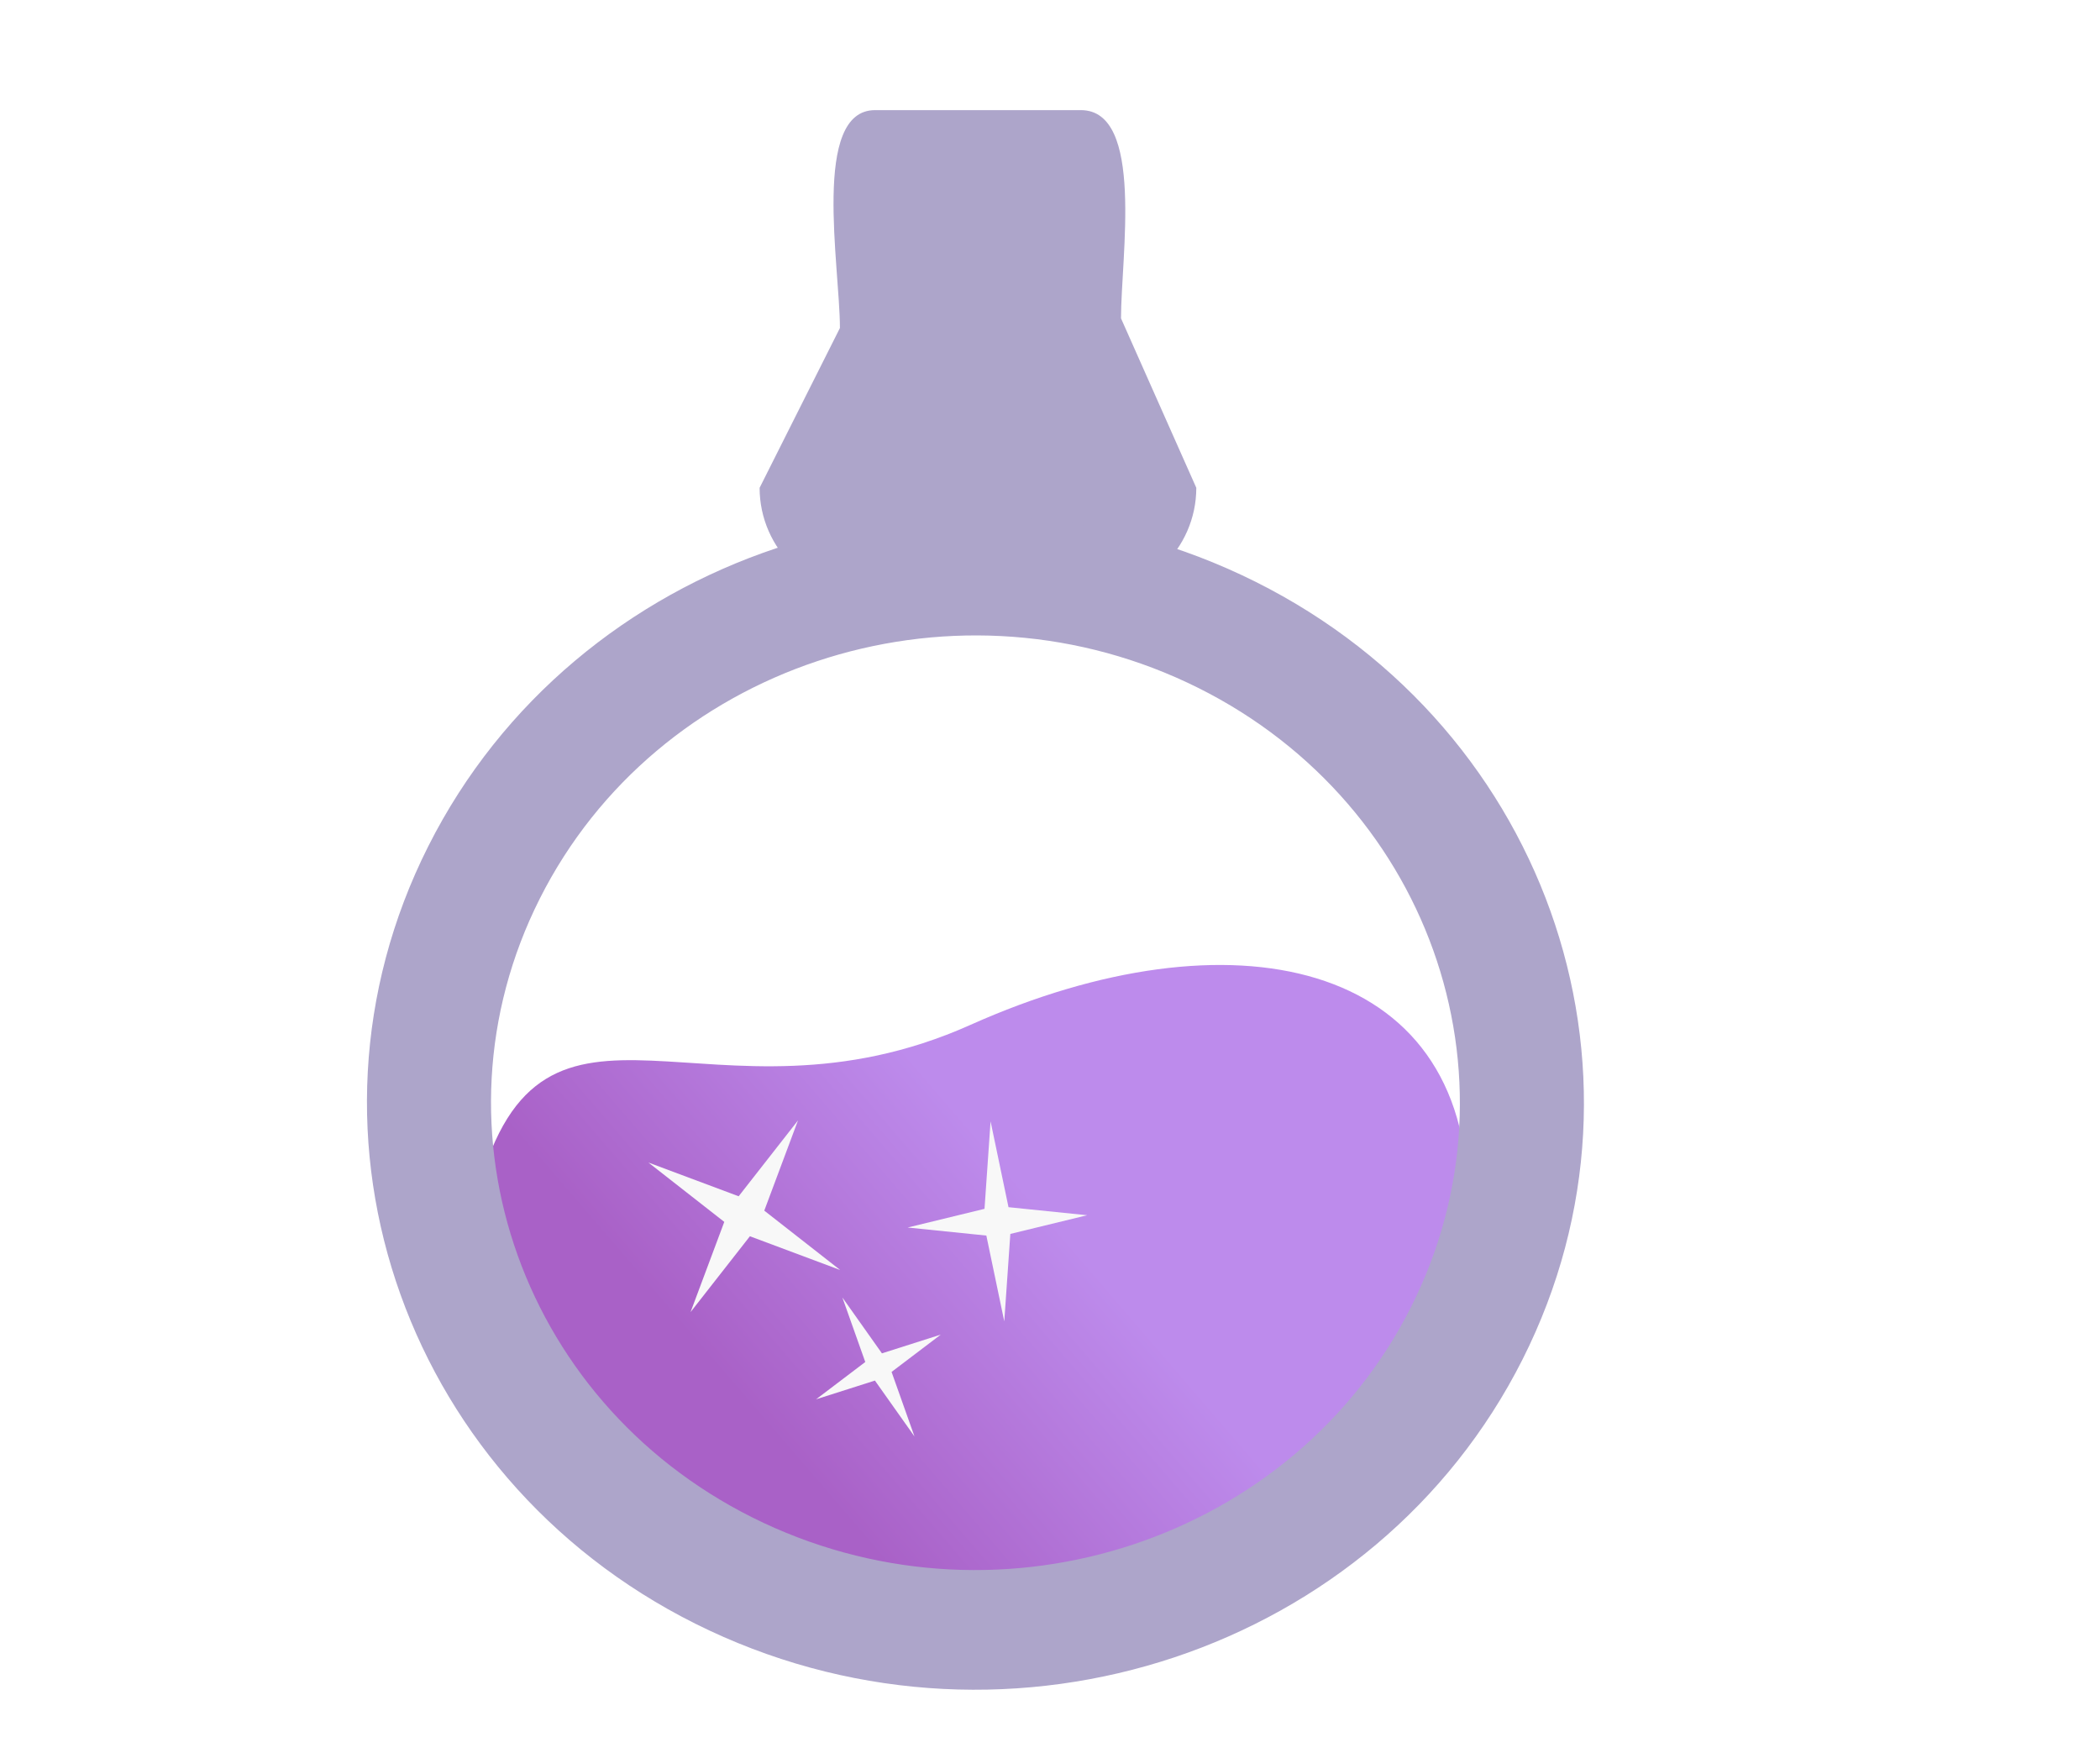
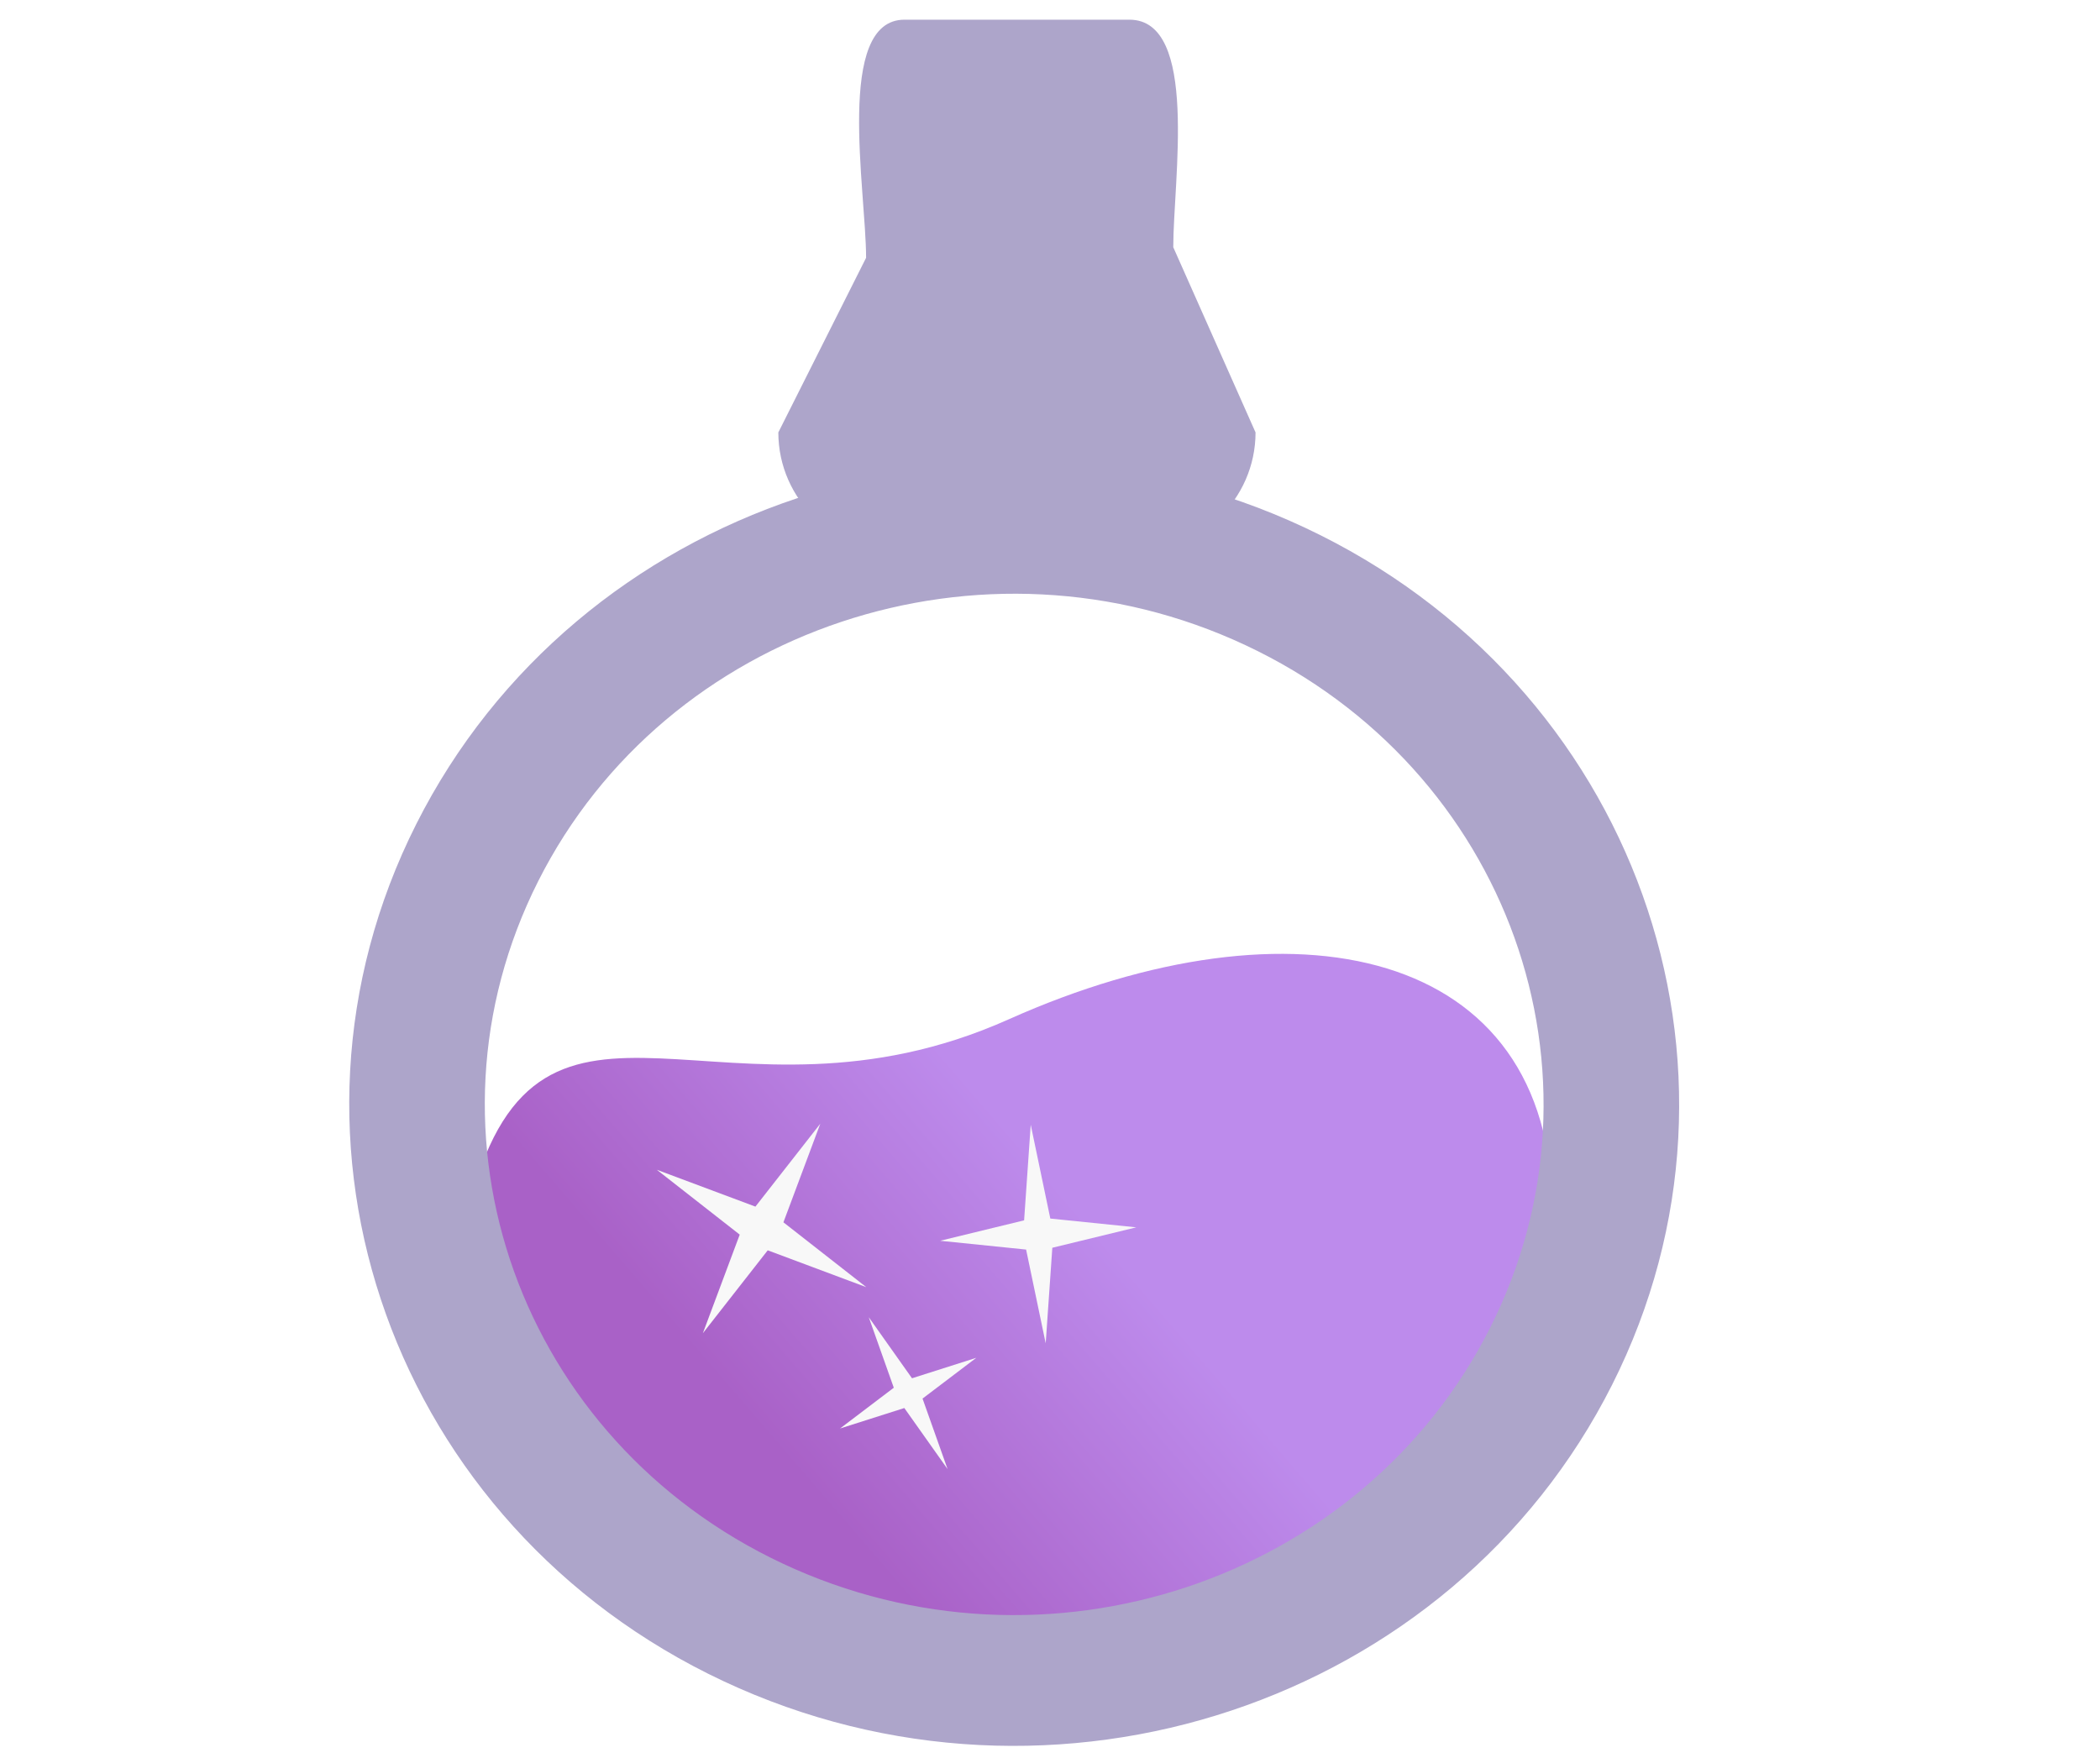
<svg xmlns="http://www.w3.org/2000/svg" xmlns:ns1="https://boxy-svg.com" viewBox="295.704 26.823 692.286 579.544" width="692.286" height="579.544">
  <defs>
    <linearGradient gradientUnits="userSpaceOnUse" x1="214.658" y1="228.229" x2="214.658" y2="328.772" id="gradient-0" spreadMethod="pad" gradientTransform="matrix(0.652209, 0.78575, -0.38869, 0.34665, 206.1424, 24.44468)">
      <stop offset="0" style="stop-color: rgb(189, 139, 236);" />
      <stop offset="1" style="stop-color: rgb(169, 97, 199);" />
    </linearGradient>
  </defs>
-   <g style="" transform="matrix(2.247074, 0, 0, 2.167828, 57.98348, -168.0527)">
+   <g style="" transform="matrix(2.455593, 0, 0, 2.368993, 18.85762, -219.3212)">
    <path d="M 321.121 272.328 C 321.121 308.963 286.267 337.189 249.632 337.189 C 212.997 337.189 166.672 306.3 175.934 270.855 C 185.507 234.22 210.052 263.431 248.159 245.758 C 286.266 228.085 321.121 235.693 321.121 272.328 Z" style="fill: url(#gradient-0); paint-order: fill;" />
    <path d="M 234.167 106.642 L 264.36 106.642 C 273.713 106.642 270.25 128.952 270.25 138.306 L 281.296 164.08 C 281.296 173.433 273.713 181.016 264.36 181.016 L 234.167 181.016 C 224.814 181.016 217.231 173.433 217.231 164.08 L 229.013 139.778 C 229.013 130.425 224.814 106.642 234.167 106.642 Z" style="fill: rgb(173, 165, 202);" />
    <path d="M 733 363 m -89.25 0 a 89.25 89.25 0 1 0 178.5 0 a 89.25 89.25 0 1 0 -178.5 0 Z M 733 363 m -71.054 0 a 71.054 71.054 0 0 1 142.108 0 a 71.054 71.054 0 0 1 -142.108 0 Z" style="fill: rgb(173, 165, 202);" transform="matrix(-0.437285, 0.899323, -0.899323, -0.437285, 895.8799, -242.8696)" ns1:shape="ring 733 363 71.054 71.054 89.25 89.25 1@4ca872fb" />
    <path d="M 184 421.743 L 186.215 435.827 L 200.572 438 L 186.215 440.173 L 184 454.257 L 181.785 440.173 L 167.428 438 L 181.785 435.827 Z" style="fill: rgb(248, 248, 248);" transform="matrix(-0.475608, 0.879657, -0.865089, -0.502553, 681.4023, 333.1246)" ns1:shape="star 184 438 16.572 16.257 0.189 4 1@cf981766" />
    <path d="M 184 426.188 L 185.388 436.421 L 194.385 438 L 185.388 439.579 L 184 449.812 L 182.612 439.579 L 173.615 438 L 182.612 436.421 Z" style="fill: rgb(248, 248, 248);" transform="matrix(-0.880709, 0.473658, -0.4478, -0.894616, 592.8484, 602.4699)" ns1:shape="star 184 438 10.385 11.812 0.189 4 1@ef4374be" />
    <path d="M 184 422.757 L 185.764 435.963 L 197.198 438 L 185.764 440.037 L 184 453.243 L 182.236 440.037 L 170.802 438 L 182.236 435.963 Z" style="fill: rgb(248, 248, 248);" transform="matrix(-0.997491, 0.070796, -0.065913, -0.997837, 464.5282, 699.6666)" ns1:shape="star 184 438 13.198 15.243 0.189 4 1@d3aea90c" />
  </g>
  <g style="" transform="matrix(1.893546, 0, 0, 1.826768, 295.7045, 26.82314)" />
</svg>
